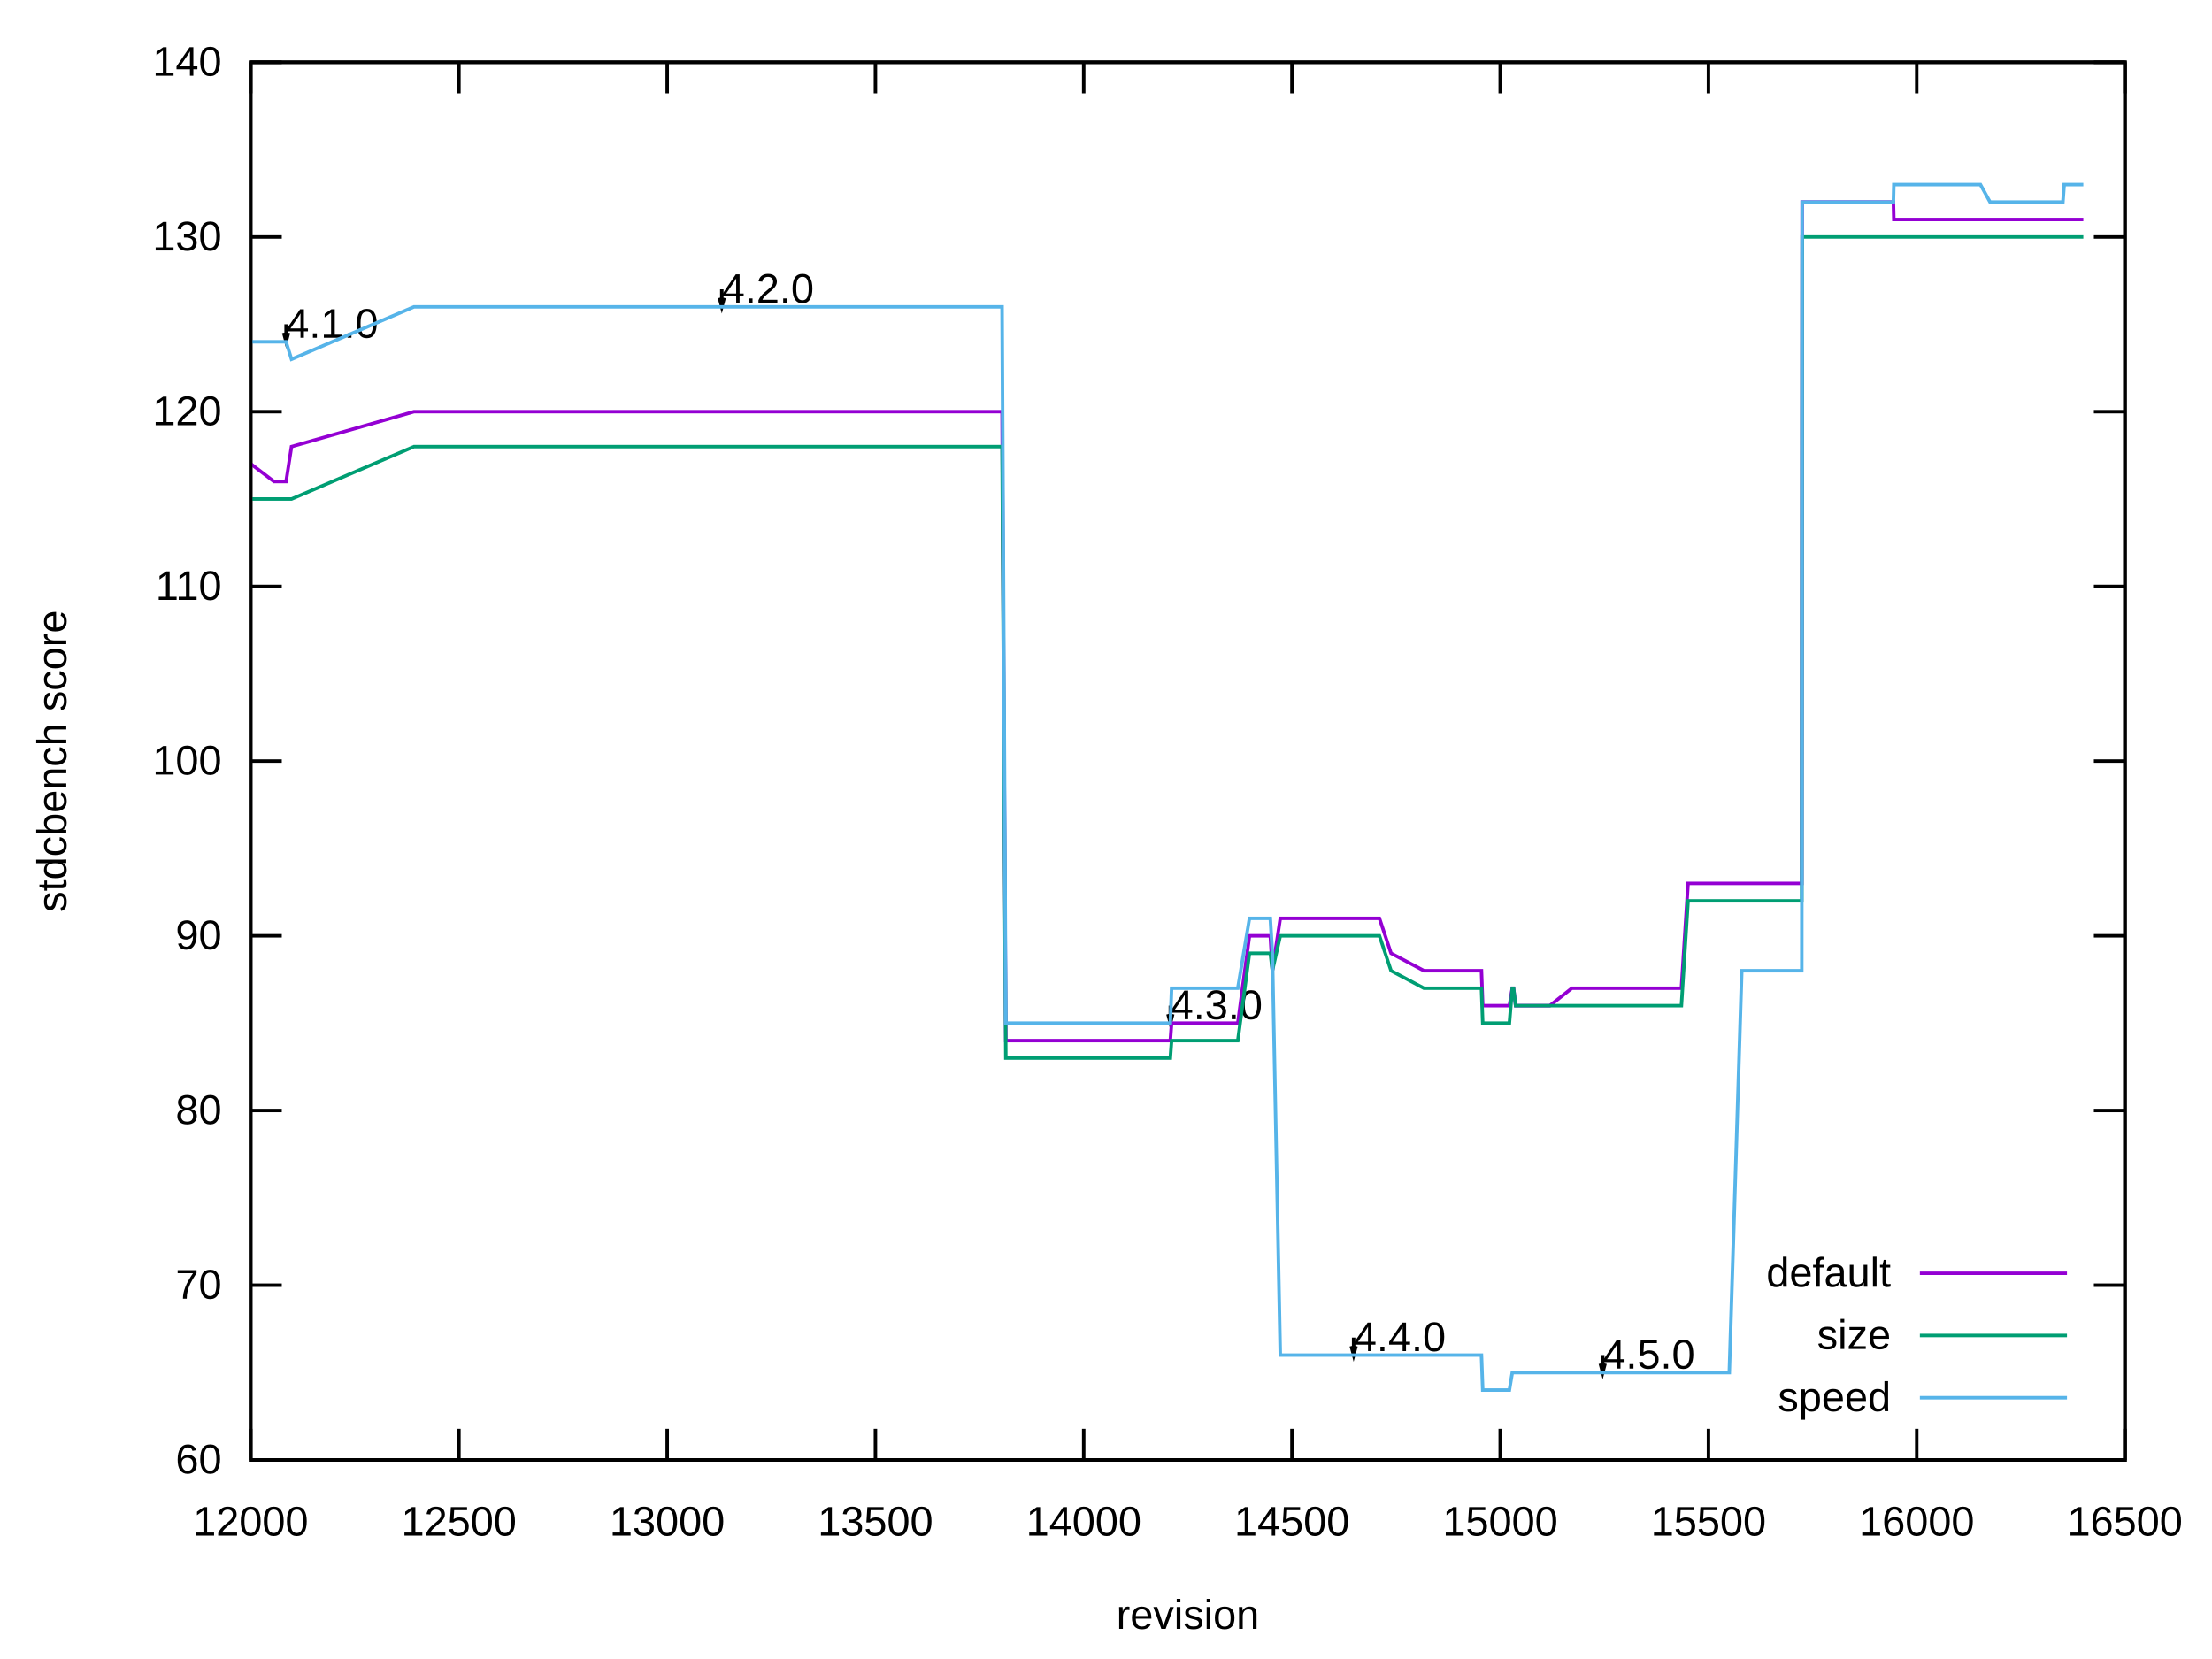
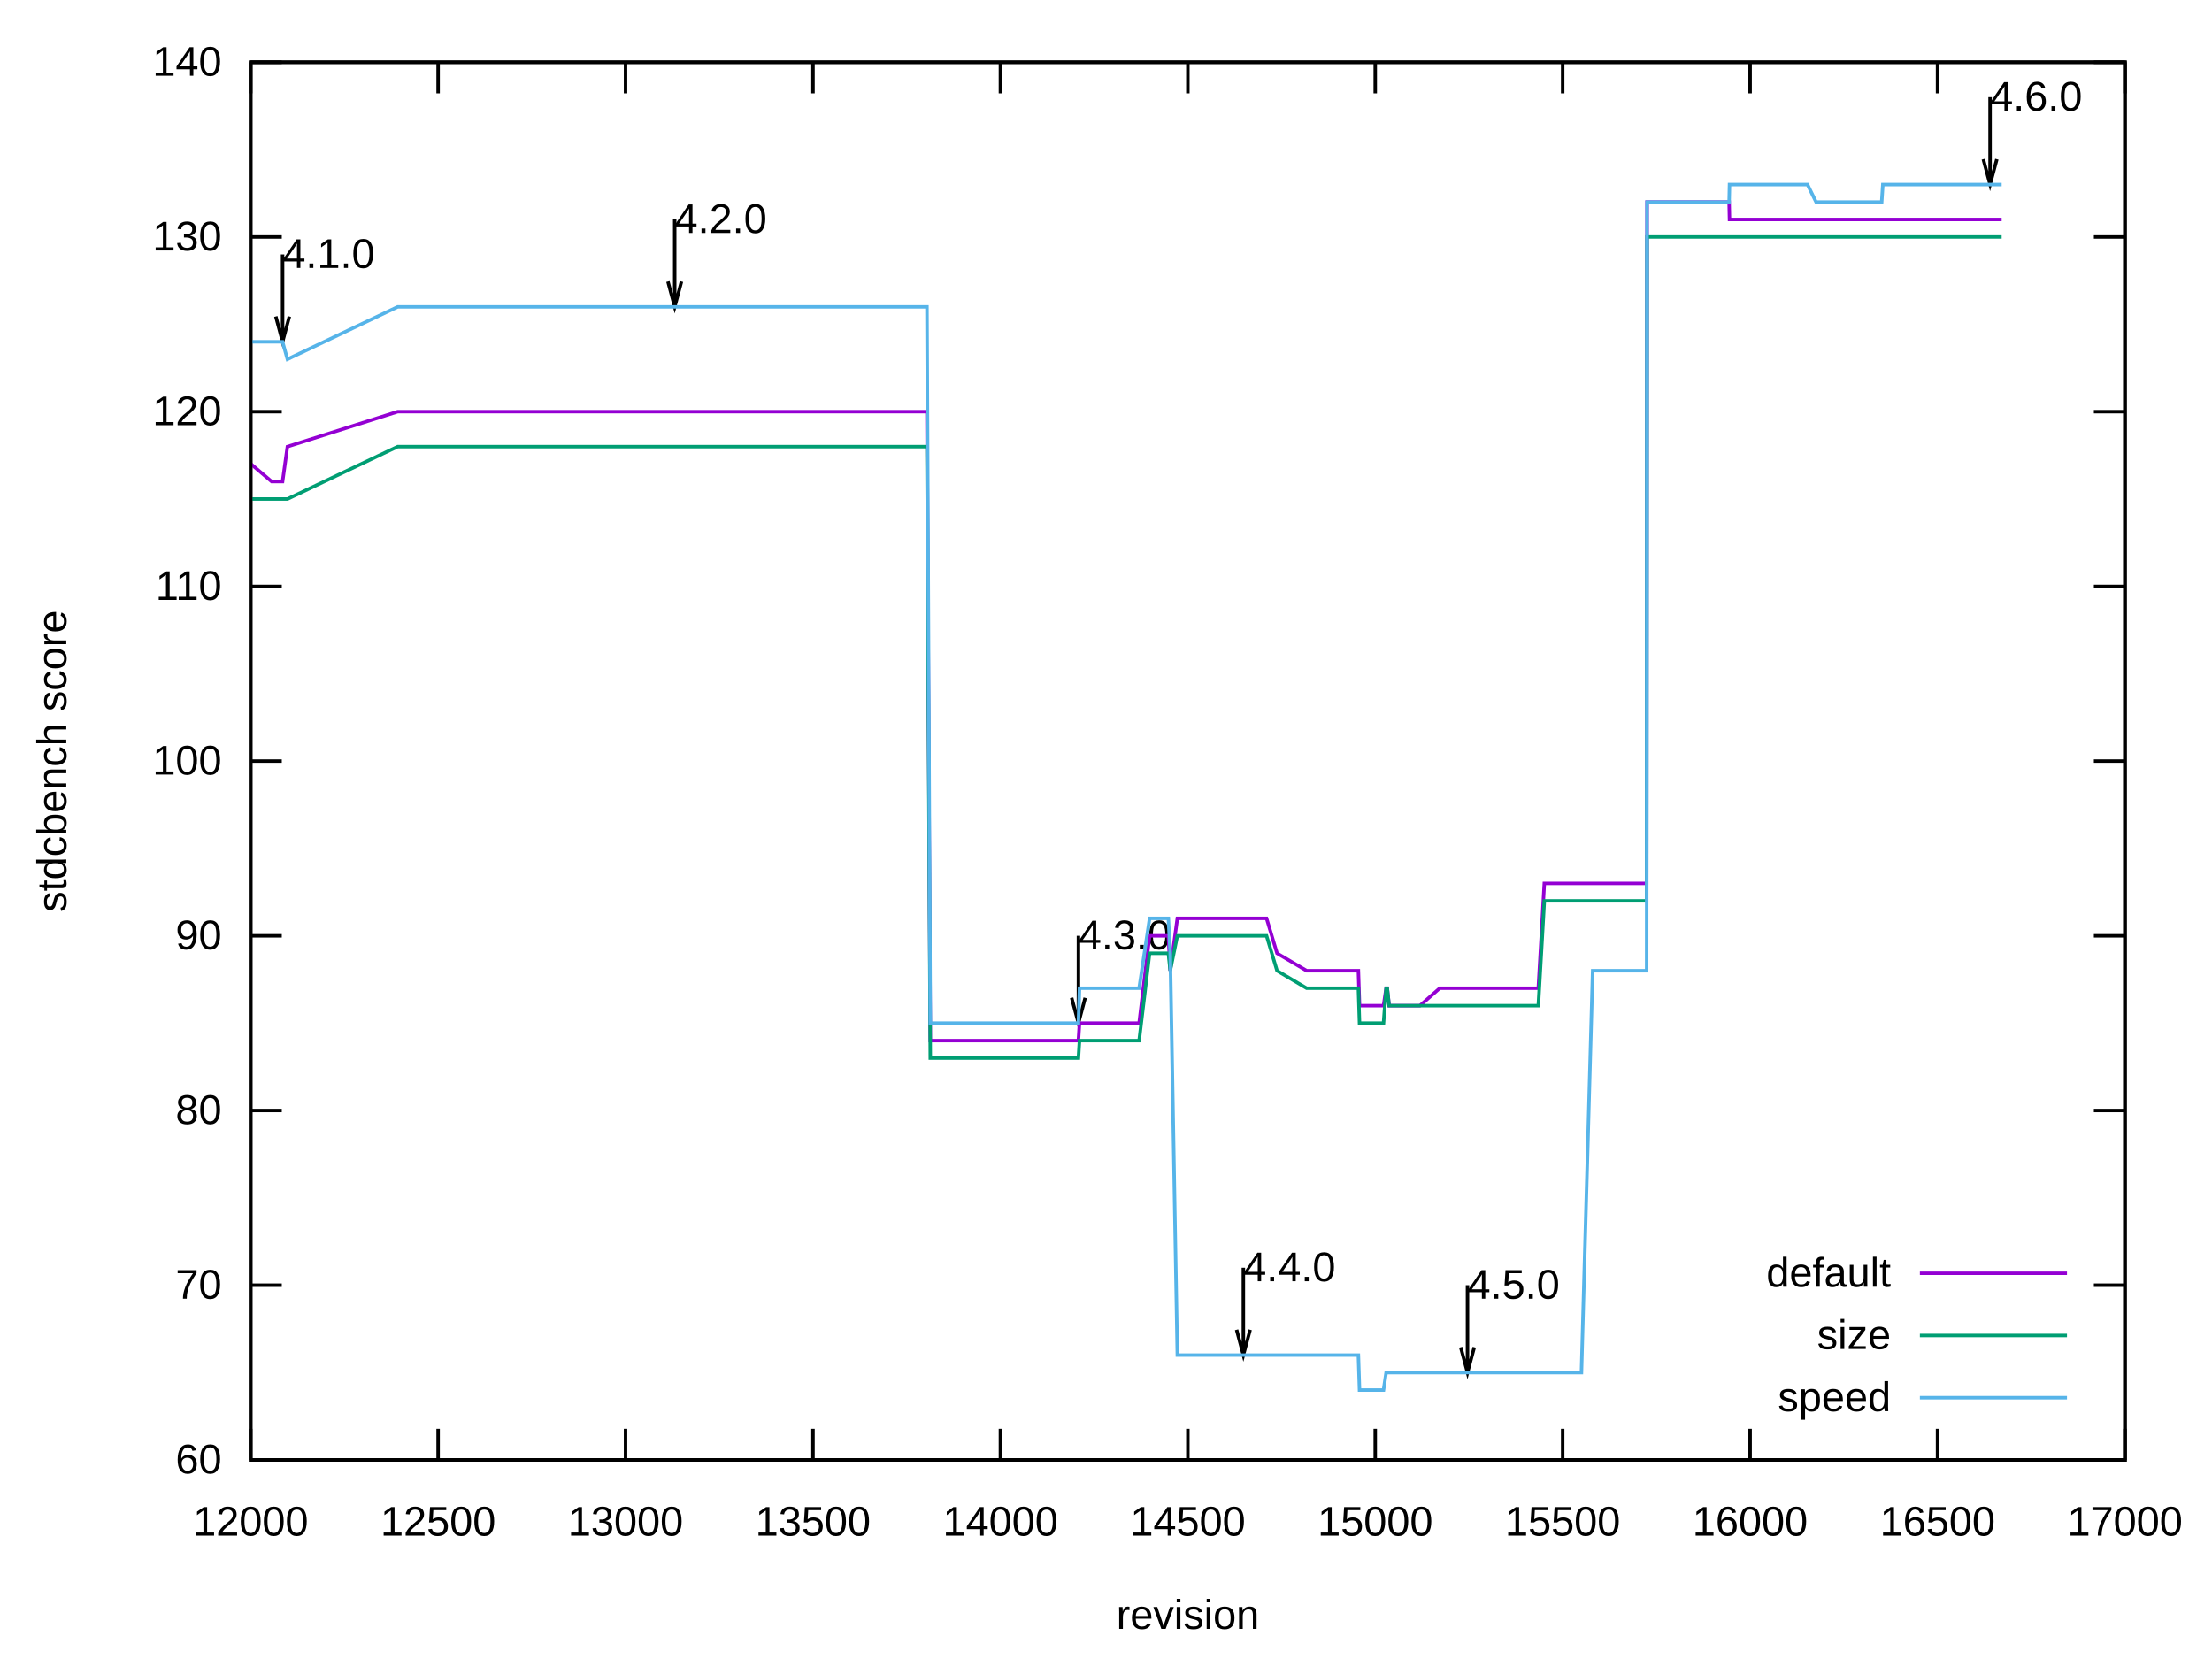
<svg xmlns="http://www.w3.org/2000/svg" xmlns:xlink="http://www.w3.org/1999/xlink" width="640" height="480" viewBox="0 0 640 480">
  <g id="gnuplot_canvas">
    <rect x="0" y="0" width="640" height="480" fill="none" />
    <defs>
      <circle id="gpDot" r="0.5" stroke-width="0.5" stroke="currentColor" />
      <path id="gpPt0" stroke-width="0.222" stroke="currentColor" d="M-1,0 h2 M0,-1 v2" />
      <path id="gpPt1" stroke-width="0.222" stroke="currentColor" d="M-1,-1 L1,1 M1,-1 L-1,1" />
      <path id="gpPt2" stroke-width="0.222" stroke="currentColor" d="M-1,0 L1,0 M0,-1 L0,1 M-1,-1 L1,1 M-1,1 L1,-1" />
      <rect id="gpPt3" stroke-width="0.222" stroke="currentColor" x="-1" y="-1" width="2" height="2" />
      <rect id="gpPt4" stroke-width="0.222" stroke="currentColor" fill="currentColor" x="-1" y="-1" width="2" height="2" />
      <circle id="gpPt5" stroke-width="0.222" stroke="currentColor" cx="0" cy="0" r="1" />
      <use xlink:href="#gpPt5" id="gpPt6" fill="currentColor" stroke="none" />
      <path id="gpPt7" stroke-width="0.222" stroke="currentColor" d="M0,-1.33 L-1.33,0.67 L1.33,0.67 z" />
      <use xlink:href="#gpPt7" id="gpPt8" fill="currentColor" stroke="none" />
      <use xlink:href="#gpPt7" id="gpPt9" stroke="currentColor" transform="rotate(180)" />
      <use xlink:href="#gpPt9" id="gpPt10" fill="currentColor" stroke="none" />
      <use xlink:href="#gpPt3" id="gpPt11" stroke="currentColor" transform="rotate(45)" />
      <use xlink:href="#gpPt11" id="gpPt12" fill="currentColor" stroke="none" />
      <path id="gpPt13" stroke-width="0.222" stroke="currentColor" d="M0,1.330 L1.265,0.411 L0.782,-1.067 L-0.782,-1.076 L-1.265,0.411 z" />
      <use xlink:href="#gpPt13" id="gpPt14" fill="currentColor" stroke="none" />
      <filter id="textbox" filterUnits="objectBoundingBox" x="0" y="0" height="1" width="1">
        <feFlood flood-color="white" flood-opacity="1" result="bgnd" />
        <feComposite in="SourceGraphic" in2="bgnd" operator="atop" />
      </filter>
      <filter id="greybox" filterUnits="objectBoundingBox" x="0" y="0" height="1" width="1">
        <feFlood flood-color="lightgrey" flood-opacity="1" result="grey" />
        <feComposite in="SourceGraphic" in2="grey" operator="atop" />
      </filter>
    </defs>
    <g fill="none" color="white" stroke="currentColor" stroke-width="1.00" stroke-linecap="butt" stroke-linejoin="miter">
</g>
    <g fill="none" color="black" stroke="currentColor" stroke-width="1.00" stroke-linecap="butt" stroke-linejoin="miter">
      <path stroke="black" d="M72.53,422.40 L81.53,422.40 M614.82,422.40 L605.82,422.40  " />
      <g transform="translate(64.14,426.30)" stroke="none" fill="black" font-family="Arial" font-size="12.00" text-anchor="end">
        <text>
          <tspan font-family="Arial"> 60</tspan>
        </text>
      </g>
    </g>
    <g fill="none" color="black" stroke="currentColor" stroke-width="1.00" stroke-linecap="butt" stroke-linejoin="miter">
      <path stroke="black" d="M72.53,371.85 L81.53,371.85 M614.82,371.85 L605.82,371.85  " />
      <g transform="translate(64.14,375.75)" stroke="none" fill="black" font-family="Arial" font-size="12.00" text-anchor="end">
        <text>
          <tspan font-family="Arial"> 70</tspan>
        </text>
      </g>
    </g>
    <g fill="none" color="black" stroke="currentColor" stroke-width="1.00" stroke-linecap="butt" stroke-linejoin="miter">
      <path stroke="black" d="M72.53,321.30 L81.53,321.30 M614.82,321.30 L605.82,321.30  " />
      <g transform="translate(64.14,325.20)" stroke="none" fill="black" font-family="Arial" font-size="12.00" text-anchor="end">
        <text>
          <tspan font-family="Arial"> 80</tspan>
        </text>
      </g>
    </g>
    <g fill="none" color="black" stroke="currentColor" stroke-width="1.00" stroke-linecap="butt" stroke-linejoin="miter">
      <path stroke="black" d="M72.53,270.75 L81.53,270.75 M614.82,270.75 L605.82,270.75  " />
      <g transform="translate(64.14,274.65)" stroke="none" fill="black" font-family="Arial" font-size="12.00" text-anchor="end">
        <text>
          <tspan font-family="Arial"> 90</tspan>
        </text>
      </g>
    </g>
    <g fill="none" color="black" stroke="currentColor" stroke-width="1.00" stroke-linecap="butt" stroke-linejoin="miter">
      <path stroke="black" d="M72.53,220.20 L81.53,220.20 M614.82,220.20 L605.82,220.20  " />
      <g transform="translate(64.14,224.10)" stroke="none" fill="black" font-family="Arial" font-size="12.00" text-anchor="end">
        <text>
          <tspan font-family="Arial"> 100</tspan>
        </text>
      </g>
    </g>
    <g fill="none" color="black" stroke="currentColor" stroke-width="1.00" stroke-linecap="butt" stroke-linejoin="miter">
      <path stroke="black" d="M72.53,169.66 L81.53,169.66 M614.82,169.66 L605.82,169.66  " />
      <g transform="translate(64.14,173.56)" stroke="none" fill="black" font-family="Arial" font-size="12.00" text-anchor="end">
        <text>
          <tspan font-family="Arial"> 110</tspan>
        </text>
      </g>
    </g>
    <g fill="none" color="black" stroke="currentColor" stroke-width="1.00" stroke-linecap="butt" stroke-linejoin="miter">
      <path stroke="black" d="M72.53,119.11 L81.53,119.11 M614.82,119.11 L605.82,119.11  " />
      <g transform="translate(64.14,123.01)" stroke="none" fill="black" font-family="Arial" font-size="12.00" text-anchor="end">
        <text>
          <tspan font-family="Arial"> 120</tspan>
        </text>
      </g>
    </g>
    <g fill="none" color="black" stroke="currentColor" stroke-width="1.00" stroke-linecap="butt" stroke-linejoin="miter">
      <path stroke="black" d="M72.53,68.56 L81.53,68.56 M614.82,68.56 L605.82,68.56  " />
      <g transform="translate(64.14,72.46)" stroke="none" fill="black" font-family="Arial" font-size="12.00" text-anchor="end">
        <text>
          <tspan font-family="Arial"> 130</tspan>
        </text>
      </g>
    </g>
    <g fill="none" color="black" stroke="currentColor" stroke-width="1.00" stroke-linecap="butt" stroke-linejoin="miter">
      <path stroke="black" d="M72.53,18.01 L81.53,18.01 M614.82,18.01 L605.82,18.01  " />
      <g transform="translate(64.14,21.91)" stroke="none" fill="black" font-family="Arial" font-size="12.00" text-anchor="end">
        <text>
          <tspan font-family="Arial"> 140</tspan>
        </text>
      </g>
    </g>
    <g fill="none" color="black" stroke="currentColor" stroke-width="1.00" stroke-linecap="butt" stroke-linejoin="miter">
      <path stroke="black" d="M72.53,422.40 L72.53,413.40 M72.53,18.01 L72.53,27.01  " />
      <g transform="translate(72.53,444.30)" stroke="none" fill="black" font-family="Arial" font-size="12.00" text-anchor="middle">
        <text>
          <tspan font-family="Arial"> 12000</tspan>
        </text>
      </g>
    </g>
    <g fill="none" color="black" stroke="currentColor" stroke-width="1.00" stroke-linecap="butt" stroke-linejoin="miter">
-       <path stroke="black" d="M132.78,422.40 L132.78,413.40 M132.78,18.01 L132.78,27.01  " />
-       <g transform="translate(132.78,444.30)" stroke="none" fill="black" font-family="Arial" font-size="12.00" text-anchor="middle">
+       <path stroke="black" d="M126.76,422.40 L126.76,413.40 M126.76,18.01 L126.76,27.01  " />
+       <g transform="translate(126.76,444.30)" stroke="none" fill="black" font-family="Arial" font-size="12.00" text-anchor="middle">
        <text>
          <tspan font-family="Arial"> 12500</tspan>
        </text>
      </g>
    </g>
    <g fill="none" color="black" stroke="currentColor" stroke-width="1.00" stroke-linecap="butt" stroke-linejoin="miter">
-       <path stroke="black" d="M193.04,422.40 L193.04,413.40 M193.04,18.01 L193.04,27.01  " />
-       <g transform="translate(193.04,444.30)" stroke="none" fill="black" font-family="Arial" font-size="12.00" text-anchor="middle">
+       <path stroke="black" d="M180.99,422.40 L180.99,413.40 M180.99,18.01 L180.99,27.01  " />
+       <g transform="translate(180.99,444.30)" stroke="none" fill="black" font-family="Arial" font-size="12.00" text-anchor="middle">
        <text>
          <tspan font-family="Arial"> 13000</tspan>
        </text>
      </g>
    </g>
    <g fill="none" color="black" stroke="currentColor" stroke-width="1.00" stroke-linecap="butt" stroke-linejoin="miter">
-       <path stroke="black" d="M253.29,422.40 L253.29,413.40 M253.29,18.01 L253.29,27.01  " />
-       <g transform="translate(253.29,444.30)" stroke="none" fill="black" font-family="Arial" font-size="12.00" text-anchor="middle">
+       <path stroke="black" d="M235.22,422.40 L235.22,413.40 M235.22,18.01 L235.22,27.01  " />
+       <g transform="translate(235.22,444.30)" stroke="none" fill="black" font-family="Arial" font-size="12.00" text-anchor="middle">
        <text>
          <tspan font-family="Arial"> 13500</tspan>
        </text>
      </g>
    </g>
    <g fill="none" color="black" stroke="currentColor" stroke-width="1.00" stroke-linecap="butt" stroke-linejoin="miter">
-       <path stroke="black" d="M313.55,422.40 L313.55,413.40 M313.55,18.01 L313.55,27.01  " />
-       <g transform="translate(313.55,444.30)" stroke="none" fill="black" font-family="Arial" font-size="12.00" text-anchor="middle">
+       <path stroke="black" d="M289.45,422.40 L289.45,413.40 M289.45,18.01 L289.45,27.01  " />
+       <g transform="translate(289.45,444.30)" stroke="none" fill="black" font-family="Arial" font-size="12.00" text-anchor="middle">
        <text>
          <tspan font-family="Arial"> 14000</tspan>
        </text>
      </g>
    </g>
    <g fill="none" color="black" stroke="currentColor" stroke-width="1.00" stroke-linecap="butt" stroke-linejoin="miter">
-       <path stroke="black" d="M373.80,422.40 L373.80,413.40 M373.80,18.01 L373.80,27.01  " />
-       <g transform="translate(373.80,444.30)" stroke="none" fill="black" font-family="Arial" font-size="12.00" text-anchor="middle">
+       <path stroke="black" d="M343.68,422.40 L343.68,413.40 M343.68,18.01 L343.68,27.01  " />
+       <g transform="translate(343.68,444.30)" stroke="none" fill="black" font-family="Arial" font-size="12.00" text-anchor="middle">
        <text>
          <tspan font-family="Arial"> 14500</tspan>
        </text>
      </g>
    </g>
    <g fill="none" color="black" stroke="currentColor" stroke-width="1.00" stroke-linecap="butt" stroke-linejoin="miter">
-       <path stroke="black" d="M434.06,422.40 L434.06,413.40 M434.06,18.01 L434.06,27.01  " />
-       <g transform="translate(434.06,444.30)" stroke="none" fill="black" font-family="Arial" font-size="12.00" text-anchor="middle">
+       <path stroke="black" d="M397.90,422.40 L397.90,413.40 M397.90,18.01 L397.90,27.01  " />
+       <g transform="translate(397.90,444.30)" stroke="none" fill="black" font-family="Arial" font-size="12.00" text-anchor="middle">
        <text>
          <tspan font-family="Arial"> 15000</tspan>
        </text>
      </g>
    </g>
    <g fill="none" color="black" stroke="currentColor" stroke-width="1.00" stroke-linecap="butt" stroke-linejoin="miter">
-       <path stroke="black" d="M494.31,422.40 L494.31,413.40 M494.31,18.01 L494.31,27.01  " />
-       <g transform="translate(494.31,444.30)" stroke="none" fill="black" font-family="Arial" font-size="12.00" text-anchor="middle">
+       <path stroke="black" d="M452.13,422.40 L452.13,413.40 M452.13,18.01 L452.13,27.01  " />
+       <g transform="translate(452.13,444.30)" stroke="none" fill="black" font-family="Arial" font-size="12.00" text-anchor="middle">
        <text>
          <tspan font-family="Arial"> 15500</tspan>
        </text>
      </g>
    </g>
    <g fill="none" color="black" stroke="currentColor" stroke-width="1.00" stroke-linecap="butt" stroke-linejoin="miter">
-       <path stroke="black" d="M554.57,422.40 L554.57,413.40 M554.57,18.01 L554.57,27.01  " />
-       <g transform="translate(554.57,444.30)" stroke="none" fill="black" font-family="Arial" font-size="12.00" text-anchor="middle">
+       <path stroke="black" d="M506.36,422.40 L506.36,413.40 M506.36,18.01 L506.36,27.01  " />
+       <g transform="translate(506.36,444.30)" stroke="none" fill="black" font-family="Arial" font-size="12.00" text-anchor="middle">
        <text>
          <tspan font-family="Arial"> 16000</tspan>
+         </text>
+       </g>
+     </g>
+     <g fill="none" color="black" stroke="currentColor" stroke-width="1.00" stroke-linecap="butt" stroke-linejoin="miter">
+       <path stroke="black" d="M560.59,422.40 L560.59,413.40 M560.59,18.01 L560.59,27.01  " />
+       <g transform="translate(560.59,444.30)" stroke="none" fill="black" font-family="Arial" font-size="12.00" text-anchor="middle">
+         <text>
+           <tspan font-family="Arial"> 16500</tspan>
        </text>
      </g>
    </g>
    <g fill="none" color="black" stroke="currentColor" stroke-width="1.00" stroke-linecap="butt" stroke-linejoin="miter">
      <path stroke="black" d="M614.82,422.40 L614.82,413.40 M614.82,18.01 L614.82,27.01  " />
      <g transform="translate(614.82,444.30)" stroke="none" fill="black" font-family="Arial" font-size="12.00" text-anchor="middle">
        <text>
-           <tspan font-family="Arial"> 16500</tspan>
+           <tspan font-family="Arial"> 17000</tspan>
        </text>
      </g>
    </g>
    <g fill="none" color="black" stroke="currentColor" stroke-width="1.00" stroke-linecap="butt" stroke-linejoin="miter">
</g>
    <g fill="none" color="black" stroke="currentColor" stroke-width="1.00" stroke-linecap="butt" stroke-linejoin="miter">
      <path stroke="black" d="M72.53,18.01 L72.53,422.40 L614.82,422.40 L614.82,18.01 L72.53,18.01 Z  " />
-       <g transform="translate(82.77,97.73)" stroke="none" fill="black" font-family="Arial" font-size="12.00" text-anchor="start">
+       <g transform="translate(81.75,77.51)" stroke="none" fill="black" font-family="Arial" font-size="12.00" text-anchor="start">
        <text>
          <tspan font-family="Arial">4.1.0</tspan>
        </text>
      </g>
-       <g transform="translate(208.83,87.62)" stroke="none" fill="black" font-family="Arial" font-size="12.00" text-anchor="start">
+       <g transform="translate(195.20,67.40)" stroke="none" fill="black" font-family="Arial" font-size="12.00" text-anchor="start">
        <text>
          <tspan font-family="Arial">4.2.0</tspan>
        </text>
      </g>
-       <g transform="translate(338.61,294.87)" stroke="none" fill="black" font-family="Arial" font-size="12.00" text-anchor="start">
+       <g transform="translate(312.01,274.65)" stroke="none" fill="black" font-family="Arial" font-size="12.00" text-anchor="start">
        <text>
          <tspan font-family="Arial">4.3.0</tspan>
        </text>
      </g>
-       <g transform="translate(391.64,390.92)" stroke="none" fill="black" font-family="Arial" font-size="12.00" text-anchor="start">
+       <g transform="translate(359.73,370.70)" stroke="none" fill="black" font-family="Arial" font-size="12.00" text-anchor="start">
        <text>
          <tspan font-family="Arial">4.4.0</tspan>
        </text>
      </g>
-       <g transform="translate(463.70,395.97)" stroke="none" fill="black" font-family="Arial" font-size="12.00" text-anchor="start">
+       <g transform="translate(424.58,375.75)" stroke="none" fill="black" font-family="Arial" font-size="12.00" text-anchor="start">
        <text>
          <tspan font-family="Arial">4.5.0</tspan>
        </text>
      </g>
-     </g>
-     <g fill="none" color="black" stroke="currentColor" stroke-width="1.00" stroke-linecap="butt" stroke-linejoin="miter">
-       <path stroke="black" d="M82.09,96.28 L82.78,98.88 L83.47,96.28 M82.78,93.82 L82.78,98.88  " />
-     </g>
-     <g fill="none" color="black" stroke="currentColor" stroke-width="1.00" stroke-linecap="butt" stroke-linejoin="miter">
-       <path stroke="black" d="M208.15,86.17 L208.84,88.77 L209.53,86.17 M208.84,83.71 L208.84,88.77  " />
-     </g>
-     <g fill="none" color="black" stroke="currentColor" stroke-width="1.00" stroke-linecap="butt" stroke-linejoin="miter">
-       <path stroke="black" d="M337.93,293.42 L338.62,296.02 L339.31,293.42 M338.62,290.96 L338.62,296.02  " />
-     </g>
-     <g fill="none" color="black" stroke="currentColor" stroke-width="1.00" stroke-linecap="butt" stroke-linejoin="miter">
-       <path stroke="black" d="M390.96,389.46 L391.65,392.06 L392.34,389.46 M391.65,387.01 L391.65,392.06  " />
-     </g>
-     <g fill="none" color="black" stroke="currentColor" stroke-width="1.00" stroke-linecap="butt" stroke-linejoin="miter">
-       <path stroke="black" d="M463.02,394.52 L463.71,397.12 L464.40,394.52 M463.71,392.06 L463.71,397.12  " />
+       <g transform="translate(575.78,32.02)" stroke="none" fill="black" font-family="Arial" font-size="12.00" text-anchor="start">
+         <text>
+           <tspan font-family="Arial">4.6.0</tspan>
+         </text>
+       </g>
+     </g>
+     <g fill="none" color="black" stroke="currentColor" stroke-width="1.00" stroke-linecap="butt" stroke-linejoin="miter">
+       <path stroke="black" d="M79.80,91.56 L81.76,98.88 L83.72,91.56 M81.76,73.60 L81.76,98.88  " />
+     </g>
+     <g fill="none" color="black" stroke="currentColor" stroke-width="1.00" stroke-linecap="butt" stroke-linejoin="miter">
+       <path stroke="black" d="M193.25,81.45 L195.21,88.77 L197.17,81.45 M195.21,63.49 L195.21,88.77  " />
+     </g>
+     <g fill="none" color="black" stroke="currentColor" stroke-width="1.00" stroke-linecap="butt" stroke-linejoin="miter">
+       <path stroke="black" d="M310.06,288.70 L312.02,296.02 L313.98,288.70 M312.02,270.74 L312.02,296.02  " />
+     </g>
+     <g fill="none" color="black" stroke="currentColor" stroke-width="1.00" stroke-linecap="butt" stroke-linejoin="miter">
+       <path stroke="black" d="M357.78,384.74 L359.74,392.06 L361.70,384.74 M359.74,366.79 L359.74,392.06  " />
+     </g>
+     <g fill="none" color="black" stroke="currentColor" stroke-width="1.00" stroke-linecap="butt" stroke-linejoin="miter">
+       <path stroke="black" d="M422.63,389.80 L424.59,397.12 L426.55,389.80 M424.59,371.84 L424.59,397.12  " />
+     </g>
+     <g fill="none" color="black" stroke="currentColor" stroke-width="1.00" stroke-linecap="butt" stroke-linejoin="miter">
+       <path stroke="black" d="M573.83,46.06 L575.79,53.38 L577.75,46.06 M575.79,28.11 L575.79,53.38  " />
    </g>
    <g fill="none" color="black" stroke="currentColor" stroke-width="1.00" stroke-linecap="butt" stroke-linejoin="miter">
</g>
    <g id="gnuplot_plot_1">
      <g fill="none" color="black" stroke="currentColor" stroke-width="1.00" stroke-linecap="butt" stroke-linejoin="miter">
        <g transform="translate(547.09,372.30)" stroke="none" fill="black" font-family="Arial" font-size="12.00" text-anchor="end">
          <text>
            <tspan font-family="Arial">default</tspan>
          </text>
        </g>
      </g>
      <g fill="none" color="black" stroke="currentColor" stroke-width="1.00" stroke-linecap="butt" stroke-linejoin="miter">
-         <path stroke="rgb(148,   0, 211)" d="M555.48,368.40 L598.04,368.40 M72.65,134.27 L79.28,139.33 L82.77,139.33 L84.34,129.22 L119.77,119.11 L122.54,119.11   L124.35,119.11 L126.76,119.11 L128.45,119.11 L131.34,119.11 L132.18,119.11 L133.75,119.11 L149.90,119.11 L153.63,119.11   L155.56,119.11 L155.92,119.11 L162.43,119.11 L167.01,119.11 L168.33,119.11 L172.19,119.11 L176.41,119.11 L177.98,119.11   L179.90,119.11 L180.99,119.11 L189.30,119.11 L208.83,119.11 L217.14,119.11 L229.19,119.11 L252.69,119.11 L276.07,119.11   L278.48,119.11 L283.18,119.11 L286.07,119.11 L289.45,119.11 L289.93,119.11 L291.01,301.08 L292.46,301.08 L294.87,301.08   L299.69,301.08 L301.50,301.08 L313.55,301.08 L335.72,301.08 L338.61,301.08 L338.98,296.03 L343.19,296.03 L343.43,296.03   L344.04,296.03 L349.70,296.03 L355.24,296.03 L358.14,296.03 L361.51,270.75 L362.35,270.75 L366.93,270.75 L367.54,270.75   L368.14,280.86 L370.43,265.70 L375.01,265.70 L377.18,265.70 L391.64,265.70 L391.88,265.70 L399.11,265.70 L402.48,275.81   L412.00,280.86 L420.68,280.86 L428.63,280.86 L429.00,290.97 L433.57,290.97 L435.86,290.97 L436.71,290.97 L437.55,285.92   L437.91,285.92 L438.52,290.97 L441.29,290.97 L445.26,290.97 L446.59,290.97 L448.16,290.97 L448.28,290.97 L448.40,290.97   L454.78,285.92 L462.98,285.92 L463.70,285.92 L472.26,285.92 L484.43,285.92 L486.48,285.92 L488.41,255.59 L492.62,255.59   L500.34,255.59 L503.95,255.59 L514.68,255.59 L521.31,255.59 L521.43,58.45 L526.61,58.45 L541.31,58.45 L541.43,58.45   L547.82,58.45 L547.94,63.50 L549.38,63.50 L556.49,63.50 L560.95,63.50 L573.00,63.50 L575.78,63.50 L581.08,63.50   L582.64,63.50 L591.32,63.50 L592.04,63.50 L595.54,63.50 L596.86,63.50 L597.23,63.50 L600.24,63.50 L602.77,63.50    " />
+         <path stroke="rgb(148,   0, 211)" d="M555.48,368.40 L598.04,368.40 M72.64,134.27 L78.60,139.33 L81.75,139.33 L83.16,129.22 L115.05,119.11 L117.54,119.11   L119.17,119.11 L121.34,119.11 L122.85,119.11 L125.46,119.11 L126.22,119.11 L127.63,119.11 L142.16,119.11 L145.52,119.11   L147.26,119.11 L147.58,119.11 L153.44,119.11 L157.56,119.11 L158.75,119.11 L162.22,119.11 L166.02,119.11 L167.43,119.11   L169.17,119.11 L170.14,119.11 L177.63,119.11 L195.20,119.11 L202.68,119.11 L213.53,119.11 L234.67,119.11 L255.72,119.11   L257.88,119.11 L262.11,119.11 L264.72,119.11 L267.75,119.11 L268.19,119.11 L269.16,301.08 L270.47,301.08 L272.64,301.08   L276.97,301.08 L278.60,301.08 L289.45,301.08 L309.40,301.08 L312.01,301.08 L312.33,296.03 L316.13,296.03 L316.34,296.03   L316.89,296.03 L321.98,296.03 L326.97,296.03 L329.58,296.03 L332.61,270.75 L333.37,270.75 L337.49,270.75 L338.04,270.75   L338.58,280.86 L340.64,265.70 L344.76,265.70 L346.71,265.70 L359.73,265.70 L359.94,265.70 L366.45,265.70 L369.49,275.81   L378.06,280.86 L385.87,280.86 L393.02,280.86 L393.35,290.97 L397.47,290.97 L399.53,290.97 L400.29,290.97 L401.05,285.92   L401.37,285.92 L401.92,290.97 L404.41,290.97 L407.99,290.97 L409.18,290.97 L410.59,290.97 L410.70,290.97 L410.81,290.97   L416.56,285.92 L423.93,285.92 L424.58,285.92 L432.29,285.92 L443.24,285.92 L445.08,285.92 L446.82,255.59 L450.61,255.59   L457.56,255.59 L460.81,255.59 L470.46,255.59 L476.43,255.59 L476.54,58.45 L481.20,58.45 L494.43,58.45 L494.54,58.45   L500.29,58.45 L500.40,63.50 L501.70,63.50 L508.10,63.50 L512.11,63.50 L522.96,63.50 L525.45,63.50 L530.22,63.50   L531.63,63.50 L539.44,63.50 L540.09,63.50 L543.24,63.50 L544.43,63.50 L544.76,63.50 L547.47,63.50 L549.75,63.50   L557.77,63.50 L564.06,63.50 L575.78,63.50 L575.99,63.50 L579.14,63.50  " />
      </g>
    </g>
    <g id="gnuplot_plot_2">
      <g fill="none" color="black" stroke="currentColor" stroke-width="1.00" stroke-linecap="butt" stroke-linejoin="miter">
        <g transform="translate(547.09,390.30)" stroke="none" fill="black" font-family="Arial" font-size="12.00" text-anchor="end">
          <text>
            <tspan font-family="Arial">size</tspan>
          </text>
        </g>
      </g>
      <g fill="none" color="black" stroke="currentColor" stroke-width="1.00" stroke-linecap="butt" stroke-linejoin="miter">
-         <path stroke="rgb(  0, 158, 115)" d="M555.48,386.40 L598.04,386.40 M72.65,144.38 L79.28,144.38 L82.77,144.38 L84.34,144.38 L119.77,129.22 L122.54,129.22   L124.35,129.22 L126.76,129.22 L128.45,129.22 L131.34,129.22 L132.18,129.22 L133.75,129.22 L149.90,129.22 L153.63,129.22   L155.56,129.22 L155.92,129.22 L162.43,129.22 L167.01,129.22 L168.33,129.22 L172.19,129.22 L176.41,129.22 L177.98,129.22   L179.90,129.22 L180.99,129.22 L189.30,129.22 L208.83,129.22 L217.14,129.22 L229.19,129.22 L252.69,129.22 L276.07,129.22   L278.48,129.22 L283.18,129.22 L286.07,129.22 L289.45,129.22 L289.93,129.22 L291.01,306.14 L292.46,306.14 L294.87,306.14   L299.69,306.14 L301.50,306.14 L313.55,306.14 L335.72,306.14 L338.61,306.14 L338.98,301.08 L343.19,301.08 L343.43,301.08   L344.04,301.08 L349.70,301.08 L355.24,301.08 L358.14,301.08 L361.51,275.81 L362.35,275.81 L366.93,275.81 L367.54,275.81   L368.14,280.86 L370.43,270.75 L375.01,270.75 L377.18,270.75 L391.64,270.75 L391.88,270.75 L399.11,270.75 L402.48,280.86   L412.00,285.92 L420.68,285.92 L428.63,285.92 L429.00,296.03 L433.57,296.03 L435.86,296.03 L436.71,296.03 L437.55,285.92   L437.91,285.92 L438.52,290.97 L441.29,290.97 L445.26,290.97 L446.59,290.97 L448.16,290.97 L448.28,290.97 L448.40,290.97   L454.78,290.97 L462.98,290.97 L463.70,290.97 L472.26,290.97 L484.43,290.97 L486.48,290.97 L488.41,260.64 L492.62,260.64   L500.34,260.64 L503.95,260.64 L514.68,260.64 L521.31,260.64 L521.43,68.56 L526.61,68.56 L541.31,68.56 L541.43,68.56   L547.82,68.56 L547.94,68.56 L549.38,68.56 L556.49,68.56 L560.95,68.56 L573.00,68.56 L575.78,68.56 L581.08,68.56   L582.64,68.56 L591.32,68.56 L592.04,68.56 L595.54,68.56 L596.86,68.56 L597.23,68.56 L600.24,68.56 L602.77,68.56    " />
+         <path stroke="rgb(  0, 158, 115)" d="M555.48,386.40 L598.04,386.40 M72.64,144.38 L78.60,144.38 L81.75,144.38 L83.16,144.38 L115.05,129.22 L117.54,129.22   L119.17,129.22 L121.34,129.22 L122.85,129.22 L125.46,129.22 L126.22,129.22 L127.63,129.22 L142.16,129.22 L145.52,129.22   L147.26,129.22 L147.58,129.22 L153.44,129.22 L157.56,129.22 L158.75,129.22 L162.22,129.22 L166.02,129.22 L167.43,129.22   L169.17,129.22 L170.14,129.22 L177.63,129.22 L195.20,129.22 L202.68,129.22 L213.53,129.22 L234.67,129.22 L255.72,129.22   L257.88,129.22 L262.11,129.22 L264.72,129.22 L267.75,129.22 L268.19,129.22 L269.16,306.14 L270.47,306.14 L272.64,306.14   L276.97,306.14 L278.60,306.14 L289.45,306.14 L309.40,306.14 L312.01,306.14 L312.33,301.08 L316.13,301.08 L316.34,301.08   L316.89,301.08 L321.98,301.08 L326.97,301.08 L329.58,301.08 L332.61,275.81 L333.37,275.81 L337.49,275.81 L338.04,275.81   L338.58,280.86 L340.64,270.75 L344.76,270.75 L346.71,270.75 L359.73,270.75 L359.94,270.75 L366.45,270.75 L369.49,280.86   L378.06,285.92 L385.87,285.92 L393.02,285.92 L393.35,296.03 L397.47,296.03 L399.53,296.03 L400.29,296.03 L401.05,285.92   L401.37,285.92 L401.92,290.97 L404.41,290.97 L407.99,290.97 L409.18,290.97 L410.59,290.97 L410.70,290.97 L410.81,290.97   L416.56,290.97 L423.93,290.97 L424.58,290.97 L432.29,290.97 L443.24,290.97 L445.08,290.97 L446.82,260.64 L450.61,260.64   L457.56,260.64 L460.81,260.64 L470.46,260.64 L476.43,260.64 L476.54,68.56 L481.20,68.56 L494.43,68.56 L494.54,68.56   L500.29,68.56 L500.40,68.56 L501.70,68.56 L508.10,68.56 L512.11,68.56 L522.96,68.56 L525.45,68.56 L530.22,68.56   L531.63,68.56 L539.44,68.56 L540.09,68.56 L543.24,68.56 L544.43,68.56 L544.76,68.56 L547.47,68.56 L549.75,68.56   L557.77,68.56 L564.06,68.56 L575.78,68.56 L575.99,68.56 L579.14,68.56  " />
      </g>
    </g>
    <g id="gnuplot_plot_3">
      <g fill="none" color="black" stroke="currentColor" stroke-width="1.00" stroke-linecap="butt" stroke-linejoin="miter">
        <g transform="translate(547.09,408.30)" stroke="none" fill="black" font-family="Arial" font-size="12.00" text-anchor="end">
          <text>
            <tspan font-family="Arial">speed</tspan>
          </text>
        </g>
      </g>
      <g fill="none" color="black" stroke="currentColor" stroke-width="1.00" stroke-linecap="butt" stroke-linejoin="miter">
-         <path stroke="rgb( 86, 180, 233)" d="M555.48,404.40 L598.04,404.40 M72.65,98.89 L79.28,98.89 L82.77,98.89 L84.34,103.94 L119.77,88.78 L122.54,88.78   L124.35,88.78 L126.76,88.78 L128.45,88.78 L131.34,88.78 L132.18,88.78 L133.75,88.78 L149.90,88.78 L153.63,88.78   L155.56,88.78 L155.92,88.78 L162.43,88.78 L167.01,88.78 L168.33,88.78 L172.19,88.78 L176.41,88.78 L177.98,88.78   L179.90,88.78 L180.99,88.78 L189.30,88.78 L208.83,88.78 L217.14,88.78 L229.19,88.78 L252.69,88.78 L276.07,88.78   L278.48,88.78 L283.18,88.78 L286.07,88.78 L289.45,88.78 L289.93,88.78 L291.01,296.03 L292.46,296.03 L294.87,296.03   L299.69,296.03 L301.50,296.03 L313.55,296.03 L335.72,296.03 L338.61,296.03 L338.98,285.92 L343.19,285.92 L343.43,285.92   L344.04,285.92 L349.70,285.92 L355.24,285.92 L358.14,285.92 L361.51,265.70 L362.35,265.70 L366.93,265.70 L367.54,265.70   L368.14,275.81 L370.43,392.07 L375.01,392.07 L377.18,392.07 L391.64,392.07 L391.88,392.07 L399.11,392.07 L402.48,392.07   L412.00,392.07 L420.68,392.07 L428.63,392.07 L429.00,402.18 L433.57,402.18 L435.86,402.18 L436.71,402.18 L437.55,397.13   L437.91,397.13 L438.52,397.13 L441.29,397.13 L445.26,397.13 L446.59,397.13 L448.16,397.13 L448.28,397.13 L448.40,397.13   L454.78,397.13 L462.98,397.13 L463.70,397.13 L472.26,397.13 L484.43,397.13 L486.48,397.13 L488.41,397.13 L492.62,397.13   L500.34,397.13 L503.95,280.86 L514.68,280.86 L521.31,280.86 L521.43,58.45 L526.61,58.45 L541.31,58.45 L541.43,58.45   L547.82,58.45 L547.94,53.39 L549.38,53.39 L556.49,53.39 L560.95,53.39 L573.00,53.39 L575.78,58.45 L581.08,58.45   L582.64,58.45 L591.32,58.45 L592.04,58.45 L595.54,58.45 L596.86,58.45 L597.23,53.39 L600.24,53.39 L602.77,53.39    " />
+         <path stroke="rgb( 86, 180, 233)" d="M555.48,404.40 L598.04,404.40 M72.64,98.89 L78.60,98.89 L81.75,98.89 L83.16,103.94 L115.05,88.78 L117.54,88.78   L119.17,88.78 L121.34,88.78 L122.85,88.78 L125.46,88.78 L126.22,88.78 L127.63,88.78 L142.16,88.78 L145.52,88.78   L147.26,88.78 L147.58,88.78 L153.44,88.78 L157.56,88.78 L158.75,88.78 L162.22,88.78 L166.02,88.78 L167.43,88.78   L169.17,88.78 L170.14,88.78 L177.63,88.78 L195.20,88.78 L202.68,88.78 L213.53,88.78 L234.67,88.78 L255.72,88.78   L257.88,88.78 L262.11,88.78 L264.72,88.78 L267.75,88.78 L268.19,88.78 L269.16,296.03 L270.47,296.03 L272.64,296.03   L276.97,296.03 L278.60,296.03 L289.45,296.03 L309.40,296.03 L312.01,296.03 L312.33,285.92 L316.13,285.92 L316.34,285.92   L316.89,285.92 L321.98,285.92 L326.97,285.92 L329.58,285.92 L332.61,265.70 L333.37,265.70 L337.49,265.70 L338.04,265.70   L338.58,275.81 L340.64,392.07 L344.76,392.07 L346.71,392.07 L359.73,392.07 L359.94,392.07 L366.45,392.07 L369.49,392.07   L378.06,392.07 L385.87,392.07 L393.02,392.07 L393.35,402.18 L397.47,402.18 L399.53,402.18 L400.29,402.18 L401.05,397.13   L401.37,397.13 L401.92,397.13 L404.41,397.13 L407.99,397.13 L409.18,397.13 L410.59,397.13 L410.70,397.13 L410.81,397.13   L416.56,397.13 L423.93,397.13 L424.58,397.13 L432.29,397.13 L443.24,397.13 L445.08,397.13 L446.82,397.13 L450.61,397.13   L457.56,397.13 L460.81,280.86 L470.46,280.86 L476.43,280.86 L476.54,58.45 L481.20,58.45 L494.43,58.45 L494.54,58.45   L500.29,58.45 L500.40,53.39 L501.70,53.39 L508.10,53.39 L512.11,53.39 L522.96,53.39 L525.45,58.45 L530.22,58.45   L531.63,58.45 L539.44,58.45 L540.09,58.45 L543.24,58.45 L544.43,58.45 L544.76,53.39 L547.47,53.39 L549.75,53.39   L557.77,53.39 L564.06,53.39 L575.78,53.39 L575.99,53.39 L579.14,53.39  " />
      </g>
    </g>
    <g fill="none" color="white" stroke="rgb( 86, 180, 233)" stroke-width="2.00" stroke-linecap="butt" stroke-linejoin="miter">
</g>
    <g fill="none" color="black" stroke="currentColor" stroke-width="2.00" stroke-linecap="butt" stroke-linejoin="miter">
</g>
    <g fill="none" color="black" stroke="black" stroke-width="1.00" stroke-linecap="butt" stroke-linejoin="miter">
</g>
    <g fill="none" color="black" stroke="currentColor" stroke-width="1.00" stroke-linecap="butt" stroke-linejoin="miter">
      <path stroke="black" d="M72.53,18.01 L72.53,422.40 L614.82,422.40 L614.82,18.01 L72.53,18.01 Z  " />
      <g transform="translate(19.18,220.21) rotate(270.00)" stroke="none" fill="black" font-family="Arial" font-size="12.00" text-anchor="middle">
        <text>
          <tspan font-family="Arial">stdcbench score</tspan>
        </text>
      </g>
    </g>
    <g fill="none" color="black" stroke="currentColor" stroke-width="1.00" stroke-linecap="butt" stroke-linejoin="miter">
      <g transform="translate(343.67,471.30)" stroke="none" fill="black" font-family="Arial" font-size="12.00" text-anchor="middle">
        <text>
          <tspan font-family="Arial">revision</tspan>
        </text>
      </g>
    </g>
    <g fill="none" color="black" stroke="currentColor" stroke-width="1.00" stroke-linecap="butt" stroke-linejoin="miter">
</g>
    <g fill="none" color="black" stroke="currentColor" stroke-width="1.00" stroke-linecap="butt" stroke-linejoin="miter">
</g>
  </g>
</svg>
